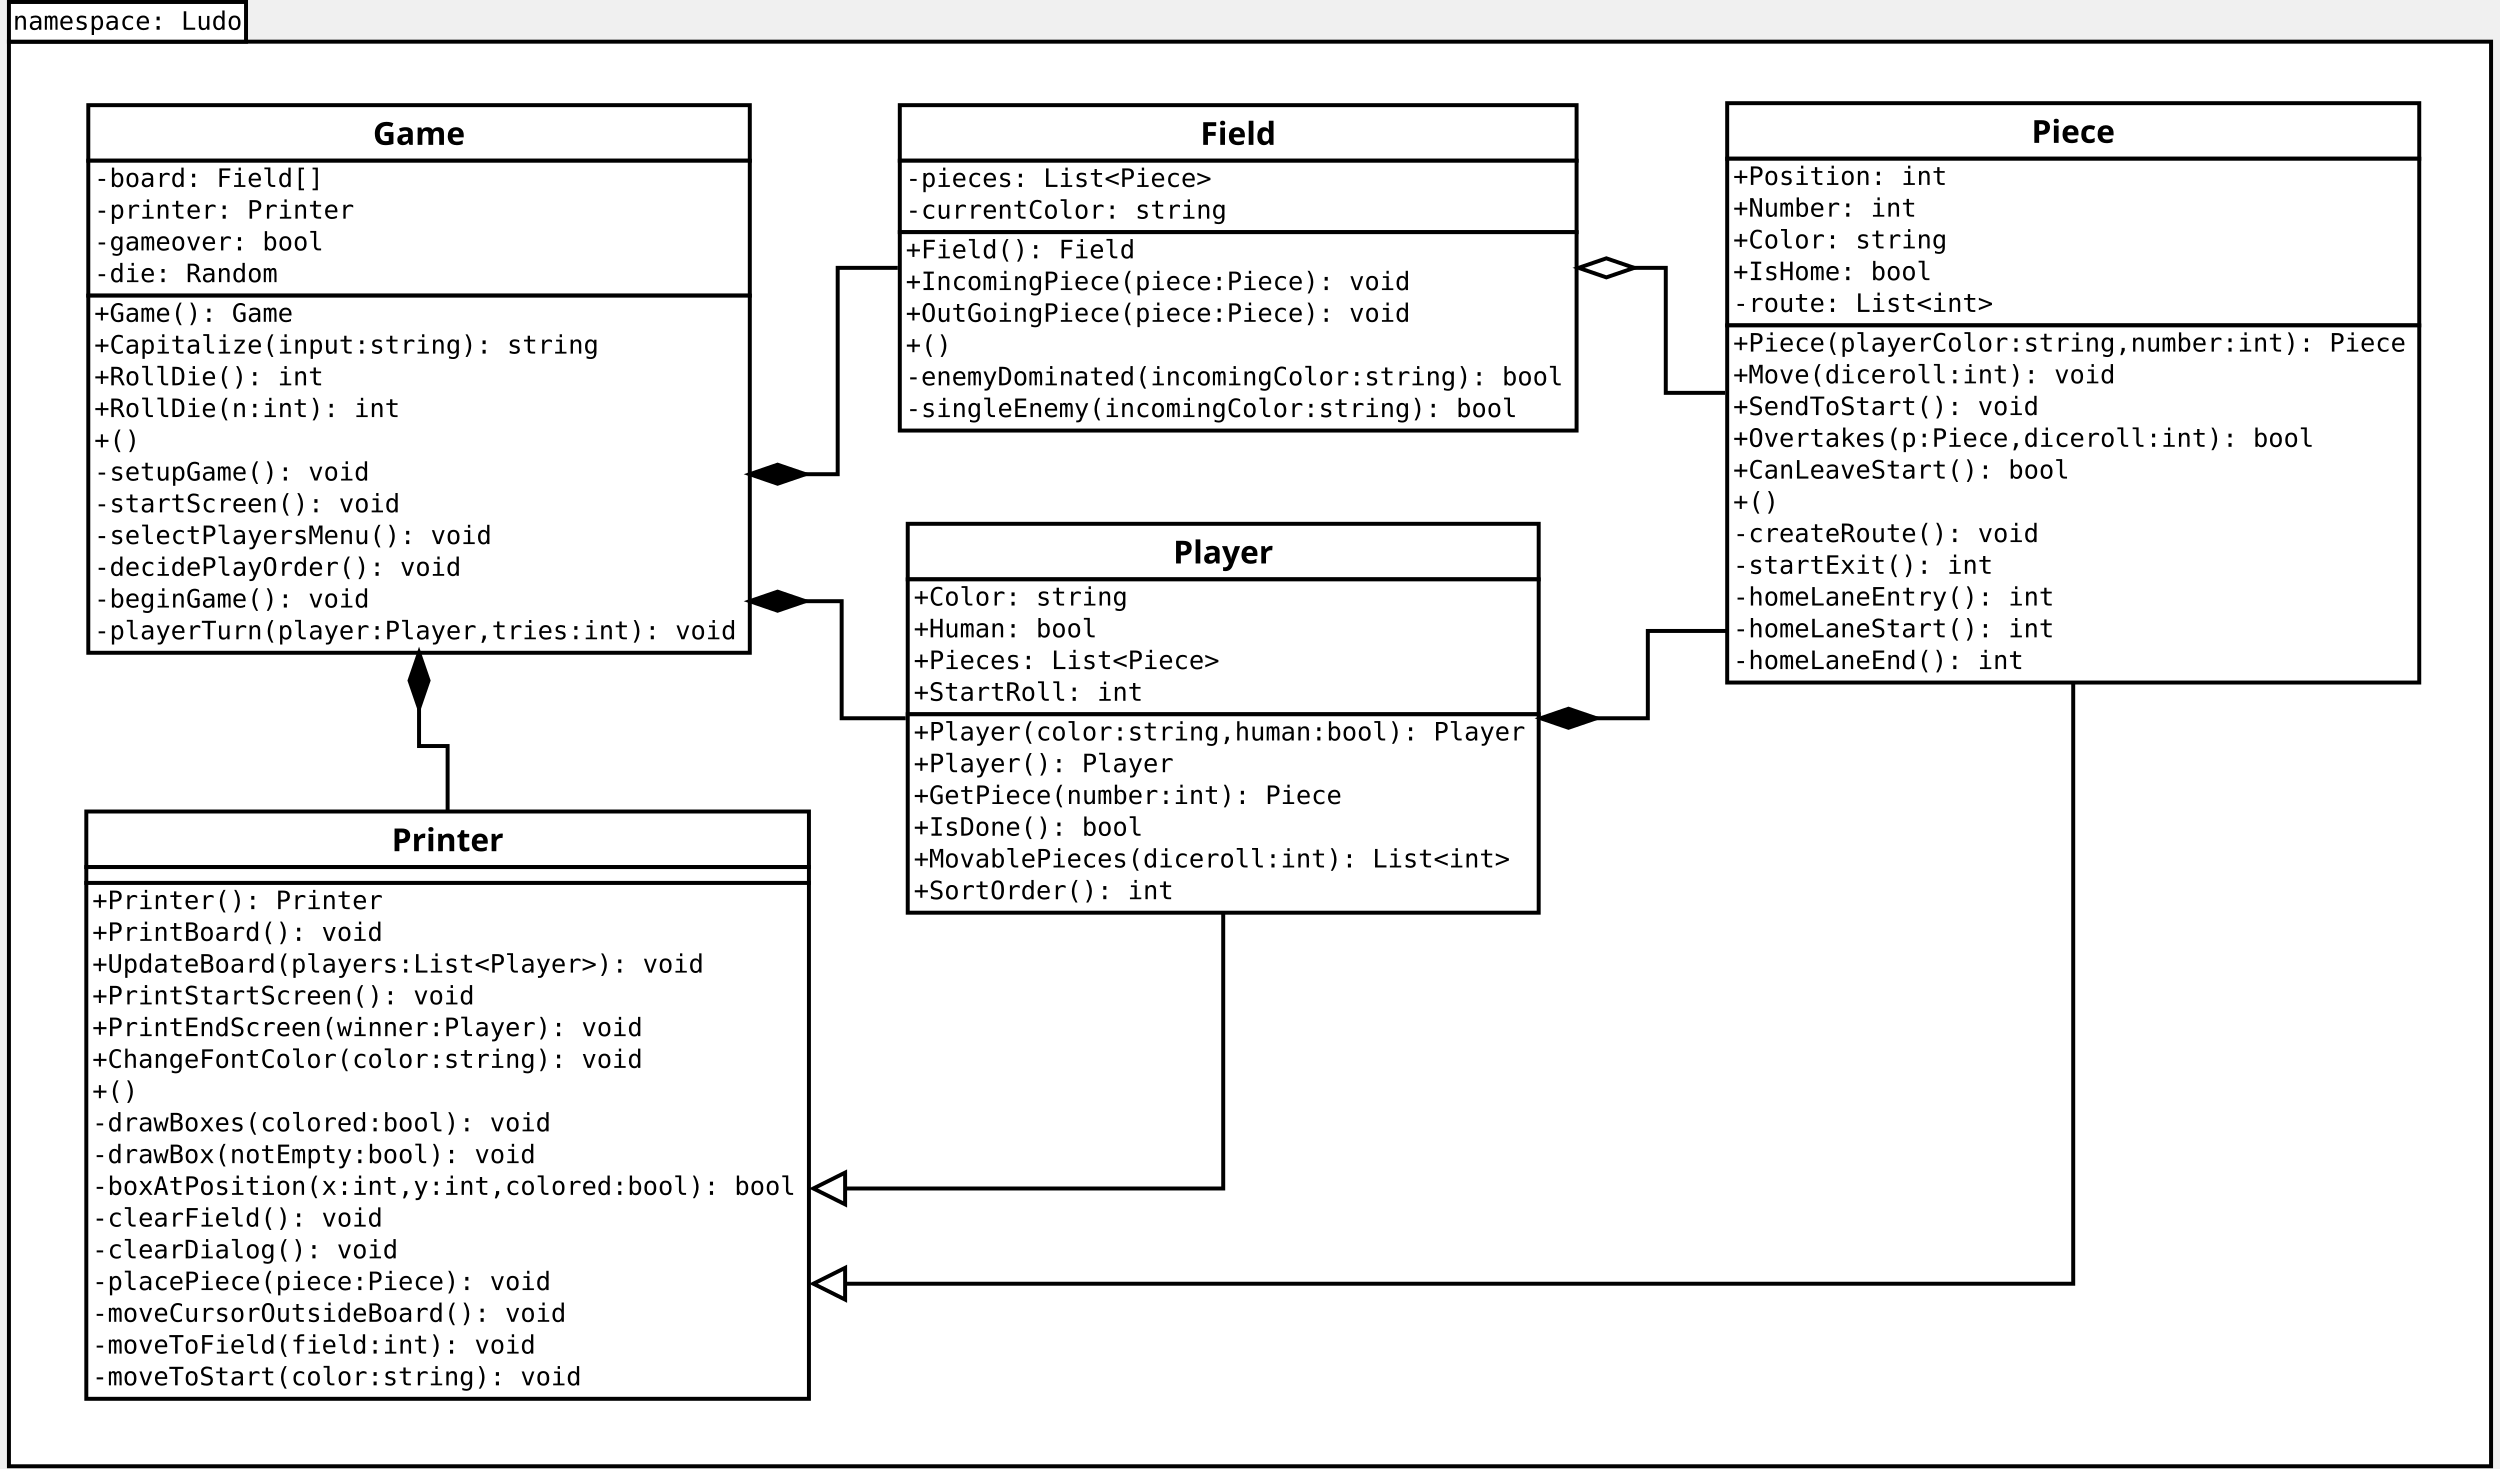
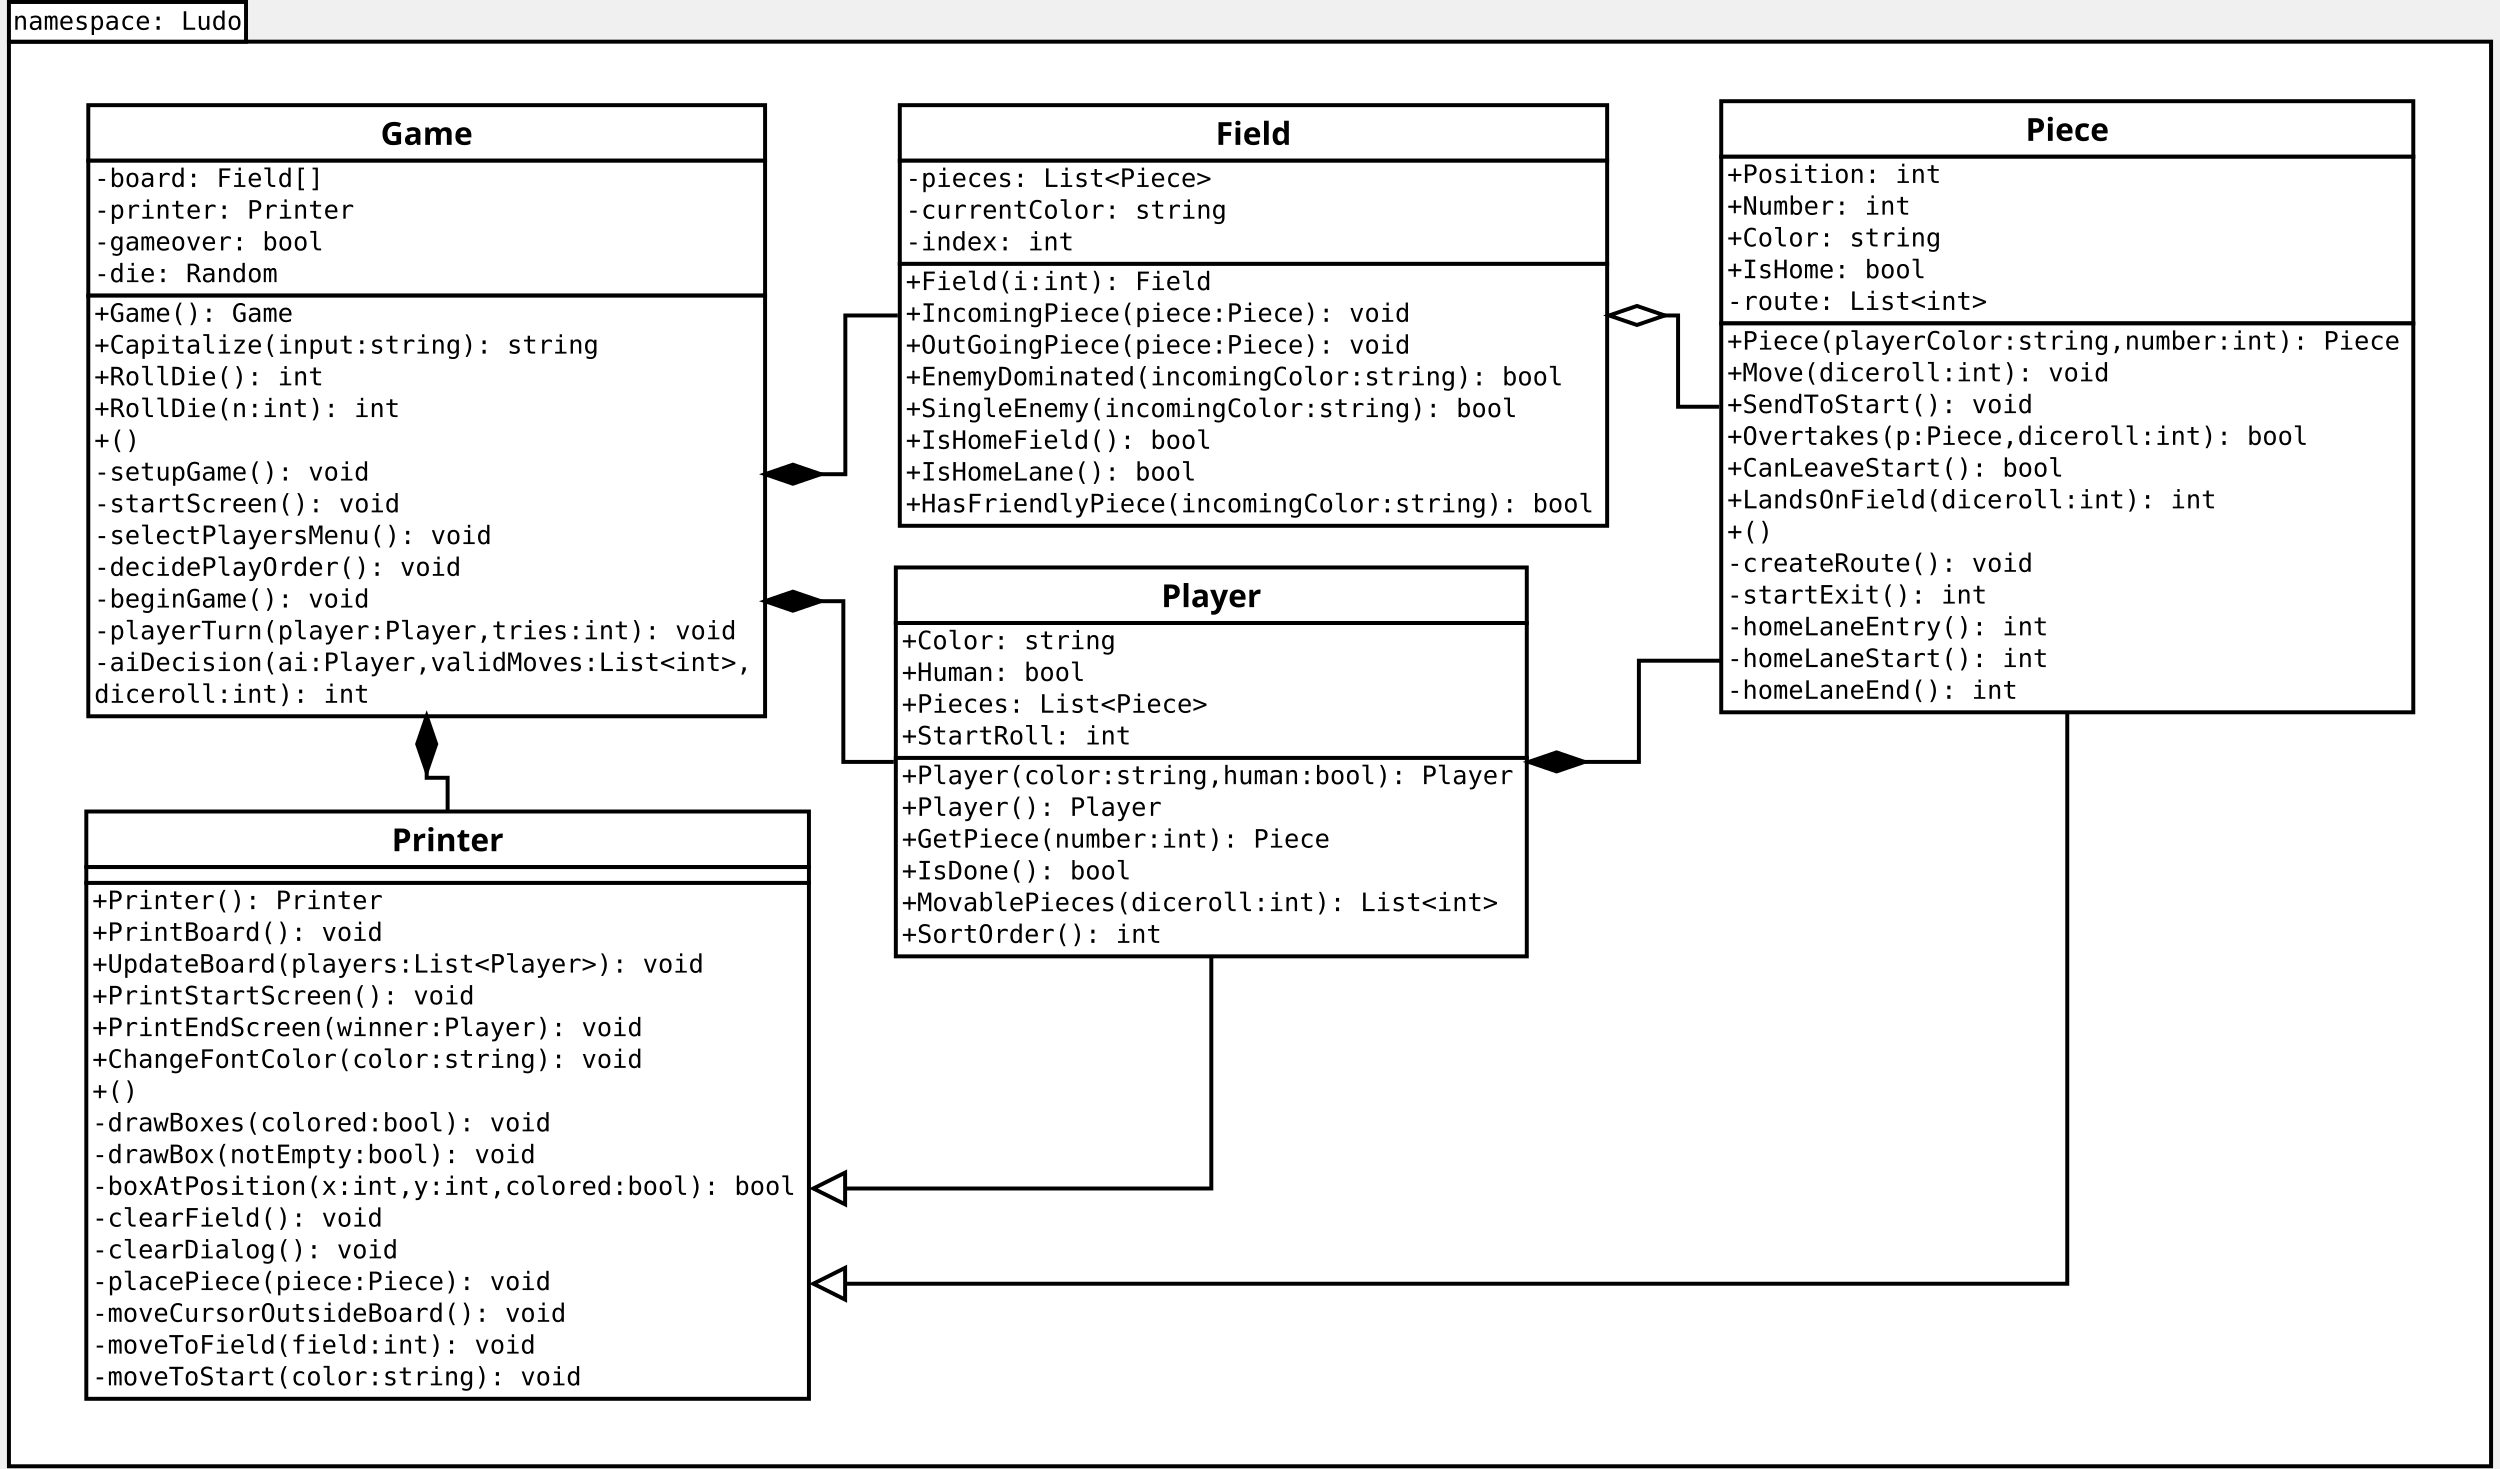
<svg xmlns="http://www.w3.org/2000/svg" width="63cm" height="37cm" viewBox="24 80 1253 740">
  <g>
    <rect style="fill: #ffffff" x="25" y="101" width="1251" height="718" />
    <rect style="fill: none; fill-opacity:0; stroke-width: 2; stroke: #000000" x="25" y="101" width="1251" height="718" />
    <rect style="fill: #ffffff" x="25" y="81" width="119.5" height="20" />
    <rect style="fill: none; fill-opacity:0; stroke-width: 2; stroke: #000000" x="25" y="81" width="119.5" height="20" />
    <text font-size="12.8" style="fill: #000000;text-anchor:start;font-family:monospace;font-style:normal;font-weight:normal" x="27" y="95">namespace: Ludo</text>
  </g>
  <g>
    <rect style="fill: #ffffff" x="64" y="489" width="364.2" height="28" />
    <rect style="fill: none; fill-opacity:0; stroke-width: 2; stroke: #000000" x="64" y="489" width="364.2" height="28" />
    <text font-size="16" style="fill: #000000;text-anchor:middle;font-family:sans-serif;font-style:normal;font-weight:700" x="246.1" y="509">Printer</text>
    <rect style="fill: #ffffff" x="64" y="517" width="364.2" height="8" />
    <rect style="fill: none; fill-opacity:0; stroke-width: 2; stroke: #000000" x="64" y="517" width="364.2" height="8" />
    <rect style="fill: #ffffff" x="64" y="525" width="364.2" height="260" />
    <rect style="fill: none; fill-opacity:0; stroke-width: 2; stroke: #000000" x="64" y="525" width="364.2" height="260" />
    <text font-size="12.8" style="fill: #000000;text-anchor:start;font-family:monospace;font-style:normal;font-weight:normal" x="67" y="538.2">+Printer(): Printer</text>
    <text font-size="12.8" style="fill: #000000;text-anchor:start;font-family:monospace;font-style:normal;font-weight:normal" x="67" y="554.2">+PrintBoard(): void</text>
    <text font-size="12.8" style="fill: #000000;text-anchor:start;font-family:monospace;font-style:normal;font-weight:normal" x="67" y="570.2">+UpdateBoard(players:List&lt;Player&gt;): void</text>
    <text font-size="12.8" style="fill: #000000;text-anchor:start;font-family:monospace;font-style:normal;font-weight:normal" x="67" y="586.2">+PrintStartScreen(): void</text>
    <text font-size="12.8" style="fill: #000000;text-anchor:start;font-family:monospace;font-style:normal;font-weight:normal" x="67" y="602.2">+PrintEndScreen(winner:Player): void</text>
    <text font-size="12.8" style="fill: #000000;text-anchor:start;font-family:monospace;font-style:normal;font-weight:normal" x="67" y="618.2">+ChangeFontColor(color:string): void</text>
    <text font-size="12.8" style="fill: #000000;text-anchor:start;font-family:monospace;font-style:normal;font-weight:normal" x="67" y="634.2">+()</text>
    <text font-size="12.8" style="fill: #000000;text-anchor:start;font-family:monospace;font-style:normal;font-weight:normal" x="67" y="650.2">-drawBoxes(colored:bool): void</text>
    <text font-size="12.8" style="fill: #000000;text-anchor:start;font-family:monospace;font-style:normal;font-weight:normal" x="67" y="666.2">-drawBox(notEmpty:bool): void</text>
    <text font-size="12.8" style="fill: #000000;text-anchor:start;font-family:monospace;font-style:normal;font-weight:normal" x="67" y="682.2">-boxAtPosition(x:int,y:int,colored:bool): bool</text>
    <text font-size="12.8" style="fill: #000000;text-anchor:start;font-family:monospace;font-style:normal;font-weight:normal" x="67" y="698.2">-clearField(): void</text>
    <text font-size="12.8" style="fill: #000000;text-anchor:start;font-family:monospace;font-style:normal;font-weight:normal" x="67" y="714.2">-clearDialog(): void</text>
    <text font-size="12.8" style="fill: #000000;text-anchor:start;font-family:monospace;font-style:normal;font-weight:normal" x="67" y="730.2">-placePiece(piece:Piece): void</text>
    <text font-size="12.8" style="fill: #000000;text-anchor:start;font-family:monospace;font-style:normal;font-weight:normal" x="67" y="746.2">-moveCursorOutsideBoard(): void</text>
    <text font-size="12.8" style="fill: #000000;text-anchor:start;font-family:monospace;font-style:normal;font-weight:normal" x="67" y="762.2">-moveToField(field:int): void</text>
    <text font-size="12.8" style="fill: #000000;text-anchor:start;font-family:monospace;font-style:normal;font-weight:normal" x="67" y="778.2">-moveToStart(color:string): void</text>
  </g>
  <g>
-     <rect style="fill: #ffffff" x="478" y="344" width="318" height="28" />
-     <rect style="fill: none; fill-opacity:0; stroke-width: 2; stroke: #000000" x="478" y="344" width="318" height="28" />
-     <text font-size="16" style="fill: #000000;text-anchor:middle;font-family:sans-serif;font-style:normal;font-weight:700" x="637" y="364">Player</text>
-     <rect style="fill: #ffffff" x="478" y="372" width="318" height="68" />
-     <rect style="fill: none; fill-opacity:0; stroke-width: 2; stroke: #000000" x="478" y="372" width="318" height="68" />
-     <text font-size="12.8" style="fill: #000000;text-anchor:start;font-family:monospace;font-style:normal;font-weight:normal" x="481" y="385.2">+Color: string</text>
-     <text font-size="12.8" style="fill: #000000;text-anchor:start;font-family:monospace;font-style:normal;font-weight:normal" x="481" y="401.2">+Human: bool</text>
-     <text font-size="12.8" style="fill: #000000;text-anchor:start;font-family:monospace;font-style:normal;font-weight:normal" x="481" y="417.2">+Pieces: List&lt;Piece&gt;</text>
-     <text font-size="12.8" style="fill: #000000;text-anchor:start;font-family:monospace;font-style:normal;font-weight:normal" x="481" y="433.2">+StartRoll: int</text>
-     <rect style="fill: #ffffff" x="478" y="440" width="318" height="100" />
-     <rect style="fill: none; fill-opacity:0; stroke-width: 2; stroke: #000000" x="478" y="440" width="318" height="100" />
-     <text font-size="12.8" style="fill: #000000;text-anchor:start;font-family:monospace;font-style:normal;font-weight:normal" x="481" y="453.2">+Player(color:string,human:bool): Player</text>
-     <text font-size="12.8" style="fill: #000000;text-anchor:start;font-family:monospace;font-style:normal;font-weight:normal" x="481" y="469.2">+Player(): Player</text>
-     <text font-size="12.8" style="fill: #000000;text-anchor:start;font-family:monospace;font-style:normal;font-weight:normal" x="481" y="485.2">+GetPiece(number:int): Piece</text>
-     <text font-size="12.8" style="fill: #000000;text-anchor:start;font-family:monospace;font-style:normal;font-weight:normal" x="481" y="501.2">+IsDone(): bool</text>
-     <text font-size="12.8" style="fill: #000000;text-anchor:start;font-family:monospace;font-style:normal;font-weight:normal" x="481" y="517.2">+MovablePieces(diceroll:int): List&lt;int&gt;</text>
-     <text font-size="12.8" style="fill: #000000;text-anchor:start;font-family:monospace;font-style:normal;font-weight:normal" x="481" y="533.2">+SortOrder(): int</text>
+     <rect style="fill: #ffffff" x="472" y="366" width="318" height="28" />
+     <rect style="fill: none; fill-opacity:0; stroke-width: 2; stroke: #000000" x="472" y="366" width="318" height="28" />
+     <text font-size="16" style="fill: #000000;text-anchor:middle;font-family:sans-serif;font-style:normal;font-weight:700" x="631" y="386">Player</text>
+     <rect style="fill: #ffffff" x="472" y="394" width="318" height="68" />
+     <rect style="fill: none; fill-opacity:0; stroke-width: 2; stroke: #000000" x="472" y="394" width="318" height="68" />
+     <text font-size="12.8" style="fill: #000000;text-anchor:start;font-family:monospace;font-style:normal;font-weight:normal" x="475" y="407.2">+Color: string</text>
+     <text font-size="12.8" style="fill: #000000;text-anchor:start;font-family:monospace;font-style:normal;font-weight:normal" x="475" y="423.2">+Human: bool</text>
+     <text font-size="12.8" style="fill: #000000;text-anchor:start;font-family:monospace;font-style:normal;font-weight:normal" x="475" y="439.2">+Pieces: List&lt;Piece&gt;</text>
+     <text font-size="12.8" style="fill: #000000;text-anchor:start;font-family:monospace;font-style:normal;font-weight:normal" x="475" y="455.2">+StartRoll: int</text>
+     <rect style="fill: #ffffff" x="472" y="462" width="318" height="100" />
+     <rect style="fill: none; fill-opacity:0; stroke-width: 2; stroke: #000000" x="472" y="462" width="318" height="100" />
+     <text font-size="12.8" style="fill: #000000;text-anchor:start;font-family:monospace;font-style:normal;font-weight:normal" x="475" y="475.2">+Player(color:string,human:bool): Player</text>
+     <text font-size="12.8" style="fill: #000000;text-anchor:start;font-family:monospace;font-style:normal;font-weight:normal" x="475" y="491.2">+Player(): Player</text>
+     <text font-size="12.8" style="fill: #000000;text-anchor:start;font-family:monospace;font-style:normal;font-weight:normal" x="475" y="507.2">+GetPiece(number:int): Piece</text>
+     <text font-size="12.8" style="fill: #000000;text-anchor:start;font-family:monospace;font-style:normal;font-weight:normal" x="475" y="523.2">+IsDone(): bool</text>
+     <text font-size="12.8" style="fill: #000000;text-anchor:start;font-family:monospace;font-style:normal;font-weight:normal" x="475" y="539.2">+MovablePieces(diceroll:int): List&lt;int&gt;</text>
+     <text font-size="12.8" style="fill: #000000;text-anchor:start;font-family:monospace;font-style:normal;font-weight:normal" x="475" y="555.2">+SortOrder(): int</text>
  </g>
  <g>
-     <rect style="fill: #ffffff" x="65" y="133" width="333.4" height="28" />
-     <rect style="fill: none; fill-opacity:0; stroke-width: 2; stroke: #000000" x="65" y="133" width="333.4" height="28" />
-     <text font-size="16" style="fill: #000000;text-anchor:middle;font-family:sans-serif;font-style:normal;font-weight:700" x="231.7" y="153">Game</text>
-     <rect style="fill: #ffffff" x="65" y="161" width="333.4" height="68" />
-     <rect style="fill: none; fill-opacity:0; stroke-width: 2; stroke: #000000" x="65" y="161" width="333.4" height="68" />
+     <rect style="fill: #ffffff" x="65" y="133" width="341.1" height="28" />
+     <rect style="fill: none; fill-opacity:0; stroke-width: 2; stroke: #000000" x="65" y="133" width="341.1" height="28" />
+     <text font-size="16" style="fill: #000000;text-anchor:middle;font-family:sans-serif;font-style:normal;font-weight:700" x="235.55" y="153">Game</text>
+     <rect style="fill: #ffffff" x="65" y="161" width="341.1" height="68" />
+     <rect style="fill: none; fill-opacity:0; stroke-width: 2; stroke: #000000" x="65" y="161" width="341.1" height="68" />
    <text font-size="12.8" style="fill: #000000;text-anchor:start;font-family:monospace;font-style:normal;font-weight:normal" x="68" y="174.2">-board: Field[]</text>
    <text font-size="12.8" style="fill: #000000;text-anchor:start;font-family:monospace;font-style:normal;font-weight:normal" x="68" y="190.2">-printer: Printer</text>
    <text font-size="12.8" style="fill: #000000;text-anchor:start;font-family:monospace;font-style:normal;font-weight:normal" x="68" y="206.2">-gameover: bool</text>
    <text font-size="12.8" style="fill: #000000;text-anchor:start;font-family:monospace;font-style:normal;font-weight:normal" x="68" y="222.2">-die: Random</text>
-     <rect style="fill: #ffffff" x="65" y="229" width="333.4" height="180" />
-     <rect style="fill: none; fill-opacity:0; stroke-width: 2; stroke: #000000" x="65" y="229" width="333.4" height="180" />
+     <rect style="fill: #ffffff" x="65" y="229" width="341.1" height="212" />
+     <rect style="fill: none; fill-opacity:0; stroke-width: 2; stroke: #000000" x="65" y="229" width="341.1" height="212" />
    <text font-size="12.8" style="fill: #000000;text-anchor:start;font-family:monospace;font-style:normal;font-weight:normal" x="68" y="242.2">+Game(): Game</text>
    <text font-size="12.8" style="fill: #000000;text-anchor:start;font-family:monospace;font-style:normal;font-weight:normal" x="68" y="258.2">+Capitalize(input:string): string</text>
    <text font-size="12.8" style="fill: #000000;text-anchor:start;font-family:monospace;font-style:normal;font-weight:normal" x="68" y="274.2">+RollDie(): int</text>
    <text font-size="12.8" style="fill: #000000;text-anchor:start;font-family:monospace;font-style:normal;font-weight:normal" x="68" y="290.2">+RollDie(n:int): int</text>
    <text font-size="12.8" style="fill: #000000;text-anchor:start;font-family:monospace;font-style:normal;font-weight:normal" x="68" y="306.2">+()</text>
    <text font-size="12.8" style="fill: #000000;text-anchor:start;font-family:monospace;font-style:normal;font-weight:normal" x="68" y="322.2">-setupGame(): void</text>
    <text font-size="12.8" style="fill: #000000;text-anchor:start;font-family:monospace;font-style:normal;font-weight:normal" x="68" y="338.2">-startScreen(): void</text>
    <text font-size="12.8" style="fill: #000000;text-anchor:start;font-family:monospace;font-style:normal;font-weight:normal" x="68" y="354.2">-selectPlayersMenu(): void</text>
    <text font-size="12.8" style="fill: #000000;text-anchor:start;font-family:monospace;font-style:normal;font-weight:normal" x="68" y="370.2">-decidePlayOrder(): void</text>
    <text font-size="12.8" style="fill: #000000;text-anchor:start;font-family:monospace;font-style:normal;font-weight:normal" x="68" y="386.2">-beginGame(): void</text>
    <text font-size="12.8" style="fill: #000000;text-anchor:start;font-family:monospace;font-style:normal;font-weight:normal" x="68" y="402.2">-playerTurn(player:Player,tries:int): void</text>
+     <text font-size="12.8" style="fill: #000000;text-anchor:start;font-family:monospace;font-style:normal;font-weight:normal" x="68" y="418.2">-aiDecision(ai:Player,validMoves:List&lt;int&gt;,</text>
+     <text font-size="12.8" style="fill: #000000;text-anchor:start;font-family:monospace;font-style:normal;font-weight:normal" x="68" y="434.2">            diceroll:int): int</text>
  </g>
  <g>
-     <rect style="fill: #ffffff" x="474" y="133" width="341.1" height="28" />
-     <rect style="fill: none; fill-opacity:0; stroke-width: 2; stroke: #000000" x="474" y="133" width="341.1" height="28" />
-     <text font-size="16" style="fill: #000000;text-anchor:middle;font-family:sans-serif;font-style:normal;font-weight:700" x="644.55" y="153">Field</text>
-     <rect style="fill: #ffffff" x="474" y="161" width="341.1" height="36" />
-     <rect style="fill: none; fill-opacity:0; stroke-width: 2; stroke: #000000" x="474" y="161" width="341.1" height="36" />
+     <rect style="fill: #ffffff" x="474" y="133" width="356.5" height="28" />
+     <rect style="fill: none; fill-opacity:0; stroke-width: 2; stroke: #000000" x="474" y="133" width="356.5" height="28" />
+     <text font-size="16" style="fill: #000000;text-anchor:middle;font-family:sans-serif;font-style:normal;font-weight:700" x="652.25" y="153">Field</text>
+     <rect style="fill: #ffffff" x="474" y="161" width="356.5" height="52" />
+     <rect style="fill: none; fill-opacity:0; stroke-width: 2; stroke: #000000" x="474" y="161" width="356.5" height="52" />
    <text font-size="12.8" style="fill: #000000;text-anchor:start;font-family:monospace;font-style:normal;font-weight:normal" x="477" y="174.2">-pieces: List&lt;Piece&gt;</text>
    <text font-size="12.8" style="fill: #000000;text-anchor:start;font-family:monospace;font-style:normal;font-weight:normal" x="477" y="190.2">-currentColor: string</text>
-     <rect style="fill: #ffffff" x="474" y="197" width="341.1" height="100" />
-     <rect style="fill: none; fill-opacity:0; stroke-width: 2; stroke: #000000" x="474" y="197" width="341.1" height="100" />
-     <text font-size="12.8" style="fill: #000000;text-anchor:start;font-family:monospace;font-style:normal;font-weight:normal" x="477" y="210.2">+Field(): Field</text>
-     <text font-size="12.8" style="fill: #000000;text-anchor:start;font-family:monospace;font-style:normal;font-weight:normal" x="477" y="226.2">+IncomingPiece(piece:Piece): void</text>
-     <text font-size="12.8" style="fill: #000000;text-anchor:start;font-family:monospace;font-style:normal;font-weight:normal" x="477" y="242.2">+OutGoingPiece(piece:Piece): void</text>
-     <text font-size="12.8" style="fill: #000000;text-anchor:start;font-family:monospace;font-style:normal;font-weight:normal" x="477" y="258.2">+()</text>
-     <text font-size="12.8" style="fill: #000000;text-anchor:start;font-family:monospace;font-style:normal;font-weight:normal" x="477" y="274.2">-enemyDominated(incomingColor:string): bool</text>
-     <text font-size="12.8" style="fill: #000000;text-anchor:start;font-family:monospace;font-style:normal;font-weight:normal" x="477" y="290.2">-singleEnemy(incomingColor:string): bool</text>
+     <text font-size="12.8" style="fill: #000000;text-anchor:start;font-family:monospace;font-style:normal;font-weight:normal" x="477" y="206.2">-index: int</text>
+     <rect style="fill: #ffffff" x="474" y="213" width="356.5" height="132" />
+     <rect style="fill: none; fill-opacity:0; stroke-width: 2; stroke: #000000" x="474" y="213" width="356.5" height="132" />
+     <text font-size="12.8" style="fill: #000000;text-anchor:start;font-family:monospace;font-style:normal;font-weight:normal" x="477" y="226.2">+Field(i:int): Field</text>
+     <text font-size="12.8" style="fill: #000000;text-anchor:start;font-family:monospace;font-style:normal;font-weight:normal" x="477" y="242.2">+IncomingPiece(piece:Piece): void</text>
+     <text font-size="12.8" style="fill: #000000;text-anchor:start;font-family:monospace;font-style:normal;font-weight:normal" x="477" y="258.2">+OutGoingPiece(piece:Piece): void</text>
+     <text font-size="12.8" style="fill: #000000;text-anchor:start;font-family:monospace;font-style:normal;font-weight:normal" x="477" y="274.2">+EnemyDominated(incomingColor:string): bool</text>
+     <text font-size="12.8" style="fill: #000000;text-anchor:start;font-family:monospace;font-style:normal;font-weight:normal" x="477" y="290.2">+SingleEnemy(incomingColor:string): bool</text>
+     <text font-size="12.8" style="fill: #000000;text-anchor:start;font-family:monospace;font-style:normal;font-weight:normal" x="477" y="306.2">+IsHomeField(): bool</text>
+     <text font-size="12.8" style="fill: #000000;text-anchor:start;font-family:monospace;font-style:normal;font-weight:normal" x="477" y="322.2">+IsHomeLane(): bool</text>
+     <text font-size="12.8" style="fill: #000000;text-anchor:start;font-family:monospace;font-style:normal;font-weight:normal" x="477" y="338.2">+HasFriendlyPiece(incomingColor:string): bool</text>
  </g>
  <g>
-     <rect style="fill: #ffffff" x="891" y="132" width="348.8" height="28" />
-     <rect style="fill: none; fill-opacity:0; stroke-width: 2; stroke: #000000" x="891" y="132" width="348.8" height="28" />
-     <text font-size="16" style="fill: #000000;text-anchor:middle;font-family:sans-serif;font-style:normal;font-weight:700" x="1065.4" y="152">Piece</text>
-     <rect style="fill: #ffffff" x="891" y="160" width="348.8" height="84" />
-     <rect style="fill: none; fill-opacity:0; stroke-width: 2; stroke: #000000" x="891" y="160" width="348.8" height="84" />
-     <text font-size="12.8" style="fill: #000000;text-anchor:start;font-family:monospace;font-style:normal;font-weight:normal" x="894" y="173.2">+Position: int</text>
-     <text font-size="12.8" style="fill: #000000;text-anchor:start;font-family:monospace;font-style:normal;font-weight:normal" x="894" y="189.2">+Number: int</text>
-     <text font-size="12.8" style="fill: #000000;text-anchor:start;font-family:monospace;font-style:normal;font-weight:normal" x="894" y="205.2">+Color: string</text>
-     <text font-size="12.8" style="fill: #000000;text-anchor:start;font-family:monospace;font-style:normal;font-weight:normal" x="894" y="221.2">+IsHome: bool</text>
-     <text font-size="12.8" style="fill: #000000;text-anchor:start;font-family:monospace;font-style:normal;font-weight:normal" x="894" y="237.2">-route: List&lt;int&gt;</text>
-     <rect style="fill: #ffffff" x="891" y="244" width="348.8" height="180" />
-     <rect style="fill: none; fill-opacity:0; stroke-width: 2; stroke: #000000" x="891" y="244" width="348.8" height="180" />
-     <text font-size="12.8" style="fill: #000000;text-anchor:start;font-family:monospace;font-style:normal;font-weight:normal" x="894" y="257.2">+Piece(playerColor:string,number:int): Piece</text>
-     <text font-size="12.8" style="fill: #000000;text-anchor:start;font-family:monospace;font-style:normal;font-weight:normal" x="894" y="273.2">+Move(diceroll:int): void</text>
-     <text font-size="12.8" style="fill: #000000;text-anchor:start;font-family:monospace;font-style:normal;font-weight:normal" x="894" y="289.2">+SendToStart(): void</text>
-     <text font-size="12.8" style="fill: #000000;text-anchor:start;font-family:monospace;font-style:normal;font-weight:normal" x="894" y="305.2">+Overtakes(p:Piece,diceroll:int): bool</text>
-     <text font-size="12.8" style="fill: #000000;text-anchor:start;font-family:monospace;font-style:normal;font-weight:normal" x="894" y="321.2">+CanLeaveStart(): bool</text>
-     <text font-size="12.8" style="fill: #000000;text-anchor:start;font-family:monospace;font-style:normal;font-weight:normal" x="894" y="337.2">+()</text>
-     <text font-size="12.8" style="fill: #000000;text-anchor:start;font-family:monospace;font-style:normal;font-weight:normal" x="894" y="353.2">-createRoute(): void</text>
-     <text font-size="12.8" style="fill: #000000;text-anchor:start;font-family:monospace;font-style:normal;font-weight:normal" x="894" y="369.2">-startExit(): int</text>
-     <text font-size="12.8" style="fill: #000000;text-anchor:start;font-family:monospace;font-style:normal;font-weight:normal" x="894" y="385.2">-homeLaneEntry(): int</text>
-     <text font-size="12.8" style="fill: #000000;text-anchor:start;font-family:monospace;font-style:normal;font-weight:normal" x="894" y="401.2">-homeLaneStart(): int</text>
-     <text font-size="12.8" style="fill: #000000;text-anchor:start;font-family:monospace;font-style:normal;font-weight:normal" x="894" y="417.2">-homeLaneEnd(): int</text>
+     <rect style="fill: #ffffff" x="888" y="131" width="348.8" height="28" />
+     <rect style="fill: none; fill-opacity:0; stroke-width: 2; stroke: #000000" x="888" y="131" width="348.8" height="28" />
+     <text font-size="16" style="fill: #000000;text-anchor:middle;font-family:sans-serif;font-style:normal;font-weight:700" x="1062.4" y="151">Piece</text>
+     <rect style="fill: #ffffff" x="888" y="159" width="348.8" height="84" />
+     <rect style="fill: none; fill-opacity:0; stroke-width: 2; stroke: #000000" x="888" y="159" width="348.8" height="84" />
+     <text font-size="12.8" style="fill: #000000;text-anchor:start;font-family:monospace;font-style:normal;font-weight:normal" x="891" y="172.2">+Position: int</text>
+     <text font-size="12.8" style="fill: #000000;text-anchor:start;font-family:monospace;font-style:normal;font-weight:normal" x="891" y="188.2">+Number: int</text>
+     <text font-size="12.8" style="fill: #000000;text-anchor:start;font-family:monospace;font-style:normal;font-weight:normal" x="891" y="204.2">+Color: string</text>
+     <text font-size="12.8" style="fill: #000000;text-anchor:start;font-family:monospace;font-style:normal;font-weight:normal" x="891" y="220.2">+IsHome: bool</text>
+     <text font-size="12.8" style="fill: #000000;text-anchor:start;font-family:monospace;font-style:normal;font-weight:normal" x="891" y="236.2">-route: List&lt;int&gt;</text>
+     <rect style="fill: #ffffff" x="888" y="243" width="348.8" height="196" />
+     <rect style="fill: none; fill-opacity:0; stroke-width: 2; stroke: #000000" x="888" y="243" width="348.8" height="196" />
+     <text font-size="12.8" style="fill: #000000;text-anchor:start;font-family:monospace;font-style:normal;font-weight:normal" x="891" y="256.2">+Piece(playerColor:string,number:int): Piece</text>
+     <text font-size="12.8" style="fill: #000000;text-anchor:start;font-family:monospace;font-style:normal;font-weight:normal" x="891" y="272.2">+Move(diceroll:int): void</text>
+     <text font-size="12.8" style="fill: #000000;text-anchor:start;font-family:monospace;font-style:normal;font-weight:normal" x="891" y="288.2">+SendToStart(): void</text>
+     <text font-size="12.8" style="fill: #000000;text-anchor:start;font-family:monospace;font-style:normal;font-weight:normal" x="891" y="304.2">+Overtakes(p:Piece,diceroll:int): bool</text>
+     <text font-size="12.8" style="fill: #000000;text-anchor:start;font-family:monospace;font-style:normal;font-weight:normal" x="891" y="320.2">+CanLeaveStart(): bool</text>
+     <text font-size="12.8" style="fill: #000000;text-anchor:start;font-family:monospace;font-style:normal;font-weight:normal" x="891" y="336.2">+LandsOnField(diceroll:int): int</text>
+     <text font-size="12.8" style="fill: #000000;text-anchor:start;font-family:monospace;font-style:normal;font-weight:normal" x="891" y="352.2">+()</text>
+     <text font-size="12.8" style="fill: #000000;text-anchor:start;font-family:monospace;font-style:normal;font-weight:normal" x="891" y="368.2">-createRoute(): void</text>
+     <text font-size="12.8" style="fill: #000000;text-anchor:start;font-family:monospace;font-style:normal;font-weight:normal" x="891" y="384.2">-startExit(): int</text>
+     <text font-size="12.8" style="fill: #000000;text-anchor:start;font-family:monospace;font-style:normal;font-weight:normal" x="891" y="400.2">-homeLaneEntry(): int</text>
+     <text font-size="12.8" style="fill: #000000;text-anchor:start;font-family:monospace;font-style:normal;font-weight:normal" x="891" y="416.2">-homeLaneStart(): int</text>
+     <text font-size="12.8" style="fill: #000000;text-anchor:start;font-family:monospace;font-style:normal;font-weight:normal" x="891" y="432.2">-homeLaneEnd(): int</text>
  </g>
  <g>
-     <polyline style="fill: none; fill-opacity:0; stroke-width: 2; stroke: #000000" points="822.181,442 851.005,442 851.005,398 891,398 " />
-     <polygon style="fill: #000000" points="797.01,442 811.01,437.2 825.01,442 811.01,446.8 " />
-     <polygon style="fill: none; fill-opacity:0; stroke-width: 2; stroke: #000000" points="797.01,442 811.01,437.2 825.01,442 811.01,446.8 " />
-     <text font-size="12.8" style="fill: #000000;text-anchor:start;font-family:monospace;font-style:normal;font-weight:normal" x="853.005" y="416" />
-     <text font-size="12.8" style="fill: #000000;text-anchor:start;font-family:monospace;font-style:normal;font-weight:normal" x="829.01" y="438" />
-     <text font-size="12.8" style="fill: #000000;text-anchor:end;font-family:monospace;font-style:normal;font-weight:normal" x="887" y="394" />
+     <polyline style="fill: none; fill-opacity:0; stroke-width: 2; stroke: #000000" points="816.181,464 846.505,464 846.505,413 888,413 " />
+     <polygon style="fill: #000000" points="791.01,464 805.01,459.2 819.01,464 805.01,468.8 " />
+     <polygon style="fill: none; fill-opacity:0; stroke-width: 2; stroke: #000000" points="791.01,464 805.01,459.2 819.01,464 805.01,468.8 " />
+     <text font-size="12.8" style="fill: #000000;text-anchor:start;font-family:monospace;font-style:normal;font-weight:normal" x="848.505" y="434.5" />
+     <text font-size="12.8" style="fill: #000000;text-anchor:start;font-family:monospace;font-style:normal;font-weight:normal" x="823.01" y="460" />
+     <text font-size="12.8" style="fill: #000000;text-anchor:end;font-family:monospace;font-style:normal;font-weight:normal" x="884" y="409" />
  </g>
  <g>
-     <polyline style="fill: none; fill-opacity:0; stroke-width: 2; stroke: #000000" points="423.572,383 444.695,383 444.695,442 476.99,442 " />
-     <polygon style="fill: #000000" points="398.4,383 412.4,378.2 426.4,383 412.4,387.8 " />
-     <polygon style="fill: none; fill-opacity:0; stroke-width: 2; stroke: #000000" points="398.4,383 412.4,378.2 426.4,383 412.4,387.8 " />
-     <text font-size="12.8" style="fill: #000000;text-anchor:start;font-family:monospace;font-style:normal;font-weight:normal" x="446.695" y="408.5" />
-     <text font-size="12.8" style="fill: #000000;text-anchor:start;font-family:monospace;font-style:normal;font-weight:normal" x="430.4" y="379" />
-     <text font-size="12.8" style="fill: #000000;text-anchor:end;font-family:monospace;font-style:normal;font-weight:normal" x="472.99" y="438" />
+     <polyline style="fill: none; fill-opacity:0; stroke-width: 2; stroke: #000000" points="431.272,383 445.545,383 445.545,464 470.99,464 " />
+     <polygon style="fill: #000000" points="406.1,383 420.1,378.2 434.1,383 420.1,387.8 " />
+     <polygon style="fill: none; fill-opacity:0; stroke-width: 2; stroke: #000000" points="406.1,383 420.1,378.2 434.1,383 420.1,387.8 " />
+     <text font-size="12.8" style="fill: #000000;text-anchor:start;font-family:monospace;font-style:normal;font-weight:normal" x="447.545" y="419.5" />
+     <text font-size="12.8" style="fill: #000000;text-anchor:start;font-family:monospace;font-style:normal;font-weight:normal" x="438.1" y="379" />
+     <text font-size="12.8" style="fill: #000000;text-anchor:end;font-family:monospace;font-style:normal;font-weight:normal" x="466.99" y="460" />
  </g>
  <g>
-     <polyline style="fill: none; fill-opacity:0; stroke-width: 2; stroke: #000000" points="423.572,319 442.697,319 442.697,215 472.995,215 " />
-     <polygon style="fill: #000000" points="398.4,319 412.4,314.2 426.4,319 412.4,323.8 " />
-     <polygon style="fill: none; fill-opacity:0; stroke-width: 2; stroke: #000000" points="398.4,319 412.4,314.2 426.4,319 412.4,323.8 " />
-     <text font-size="12.8" style="fill: #000000;text-anchor:start;font-family:monospace;font-style:normal;font-weight:normal" x="444.697" y="263" />
-     <text font-size="12.8" style="fill: #000000;text-anchor:start;font-family:monospace;font-style:normal;font-weight:normal" x="430.4" y="315" />
-     <text font-size="12.8" style="fill: #000000;text-anchor:end;font-family:monospace;font-style:normal;font-weight:normal" x="468.995" y="211" />
+     <polyline style="fill: none; fill-opacity:0; stroke-width: 2; stroke: #000000" points="431.272,319 446.547,319 446.547,239 472.995,239 " />
+     <polygon style="fill: #000000" points="406.1,319 420.1,314.2 434.1,319 420.1,323.8 " />
+     <polygon style="fill: none; fill-opacity:0; stroke-width: 2; stroke: #000000" points="406.1,319 420.1,314.2 434.1,319 420.1,323.8 " />
+     <text font-size="12.8" style="fill: #000000;text-anchor:start;font-family:monospace;font-style:normal;font-weight:normal" x="448.547" y="275" />
+     <text font-size="12.8" style="fill: #000000;text-anchor:start;font-family:monospace;font-style:normal;font-weight:normal" x="438.1" y="315" />
+     <text font-size="12.8" style="fill: #000000;text-anchor:end;font-family:monospace;font-style:normal;font-weight:normal" x="468.995" y="235" />
  </g>
  <g>
-     <polyline style="fill: none; fill-opacity:0; stroke-width: 2; stroke: #000000" points="231.7,434.172 231.7,456 246.1,456 246.1,489 " />
-     <polygon style="fill: #000000" points="231.7,409 236.5,423 231.7,437 226.9,423 " />
-     <polygon style="fill: none; fill-opacity:0; stroke-width: 2; stroke: #000000" points="231.7,409 236.5,423 231.7,437 226.9,423 " />
-     <text font-size="12.8" style="fill: #000000;text-anchor:middle;font-family:monospace;font-style:normal;font-weight:normal" x="238.9" y="452" />
-     <text font-size="12.8" style="fill: #000000;text-anchor:start;font-family:monospace;font-style:normal;font-weight:normal" x="242.7" y="421" />
+     <polyline style="fill: none; fill-opacity:0; stroke-width: 2; stroke: #000000" points="235.55,466.172 235.55,472 246.1,472 246.1,489 " />
+     <polygon style="fill: #000000" points="235.55,441 240.35,455 235.55,469 230.75,455 " />
+     <polygon style="fill: none; fill-opacity:0; stroke-width: 2; stroke: #000000" points="235.55,441 240.35,455 235.55,469 230.75,455 " />
+     <text font-size="12.8" style="fill: #000000;text-anchor:middle;font-family:monospace;font-style:normal;font-weight:normal" x="240.825" y="468" />
+     <text font-size="12.8" style="fill: #000000;text-anchor:start;font-family:monospace;font-style:normal;font-weight:normal" x="246.55" y="453" />
    <text font-size="12.8" style="fill: #000000;text-anchor:start;font-family:monospace;font-style:normal;font-weight:normal" x="250.1" y="485" />
  </g>
  <g>
-     <polyline style="fill: none; fill-opacity:0; stroke-width: 2; stroke: #000000" points="841.277,215 860.05,215 860.05,278 889.995,278 " />
-     <polygon style="fill: #ffffff" points="816.105,215 830.105,210.2 844.105,215 830.105,219.8 " />
-     <polygon style="fill: none; fill-opacity:0; stroke-width: 2; stroke: #000000" points="816.105,215 830.105,210.2 844.105,215 830.105,219.8 " />
-     <text font-size="12.8" style="fill: #000000;text-anchor:start;font-family:monospace;font-style:normal;font-weight:normal" x="862.05" y="242.5" />
-     <text font-size="12.8" style="fill: #000000;text-anchor:start;font-family:monospace;font-style:normal;font-weight:normal" x="848.105" y="211" />
-     <text font-size="12.8" style="fill: #000000;text-anchor:end;font-family:monospace;font-style:normal;font-weight:normal" x="885.995" y="274" />
+     <polyline style="fill: none; fill-opacity:0; stroke-width: 2; stroke: #000000" points="856.677,239 866.25,239 866.25,285 886.995,285 " />
+     <polygon style="fill: #ffffff" points="831.505,239 845.505,234.2 859.505,239 845.505,243.8 " />
+     <polygon style="fill: none; fill-opacity:0; stroke-width: 2; stroke: #000000" points="831.505,239 845.505,234.2 859.505,239 845.505,243.8 " />
+     <text font-size="12.8" style="fill: #000000;text-anchor:start;font-family:monospace;font-style:normal;font-weight:normal" x="868.25" y="258" />
+     <text font-size="12.8" style="fill: #000000;text-anchor:start;font-family:monospace;font-style:normal;font-weight:normal" x="863.505" y="235" />
+     <text font-size="12.8" style="fill: #000000;text-anchor:end;font-family:monospace;font-style:normal;font-weight:normal" x="882.995" y="281" />
  </g>
  <g>
-     <polyline style="fill: none; fill-opacity:0; stroke-width: 2; stroke: #000000" points="446.436,727 1065.4,727 1065.4,424 " />
+     <polyline style="fill: none; fill-opacity:0; stroke-width: 2; stroke: #000000" points="446.436,727 1062.4,727 1062.4,439 " />
    <polygon style="fill: #ffffff" points="446.436,719 430.436,727 446.436,735 " />
    <polygon style="fill: none; fill-opacity:0; stroke-width: 2; stroke: #000000" points="446.436,719 430.436,727 446.436,735 " />
  </g>
  <g>
-     <polyline style="fill: none; fill-opacity:0; stroke-width: 2; stroke: #000000" points="446.436,679 637,679 637,540 " />
+     <polyline style="fill: none; fill-opacity:0; stroke-width: 2; stroke: #000000" points="446.436,679 631,679 631,562 " />
    <polygon style="fill: #ffffff" points="446.436,671 430.436,679 446.436,687 " />
    <polygon style="fill: none; fill-opacity:0; stroke-width: 2; stroke: #000000" points="446.436,671 430.436,679 446.436,687 " />
  </g>
</svg>
